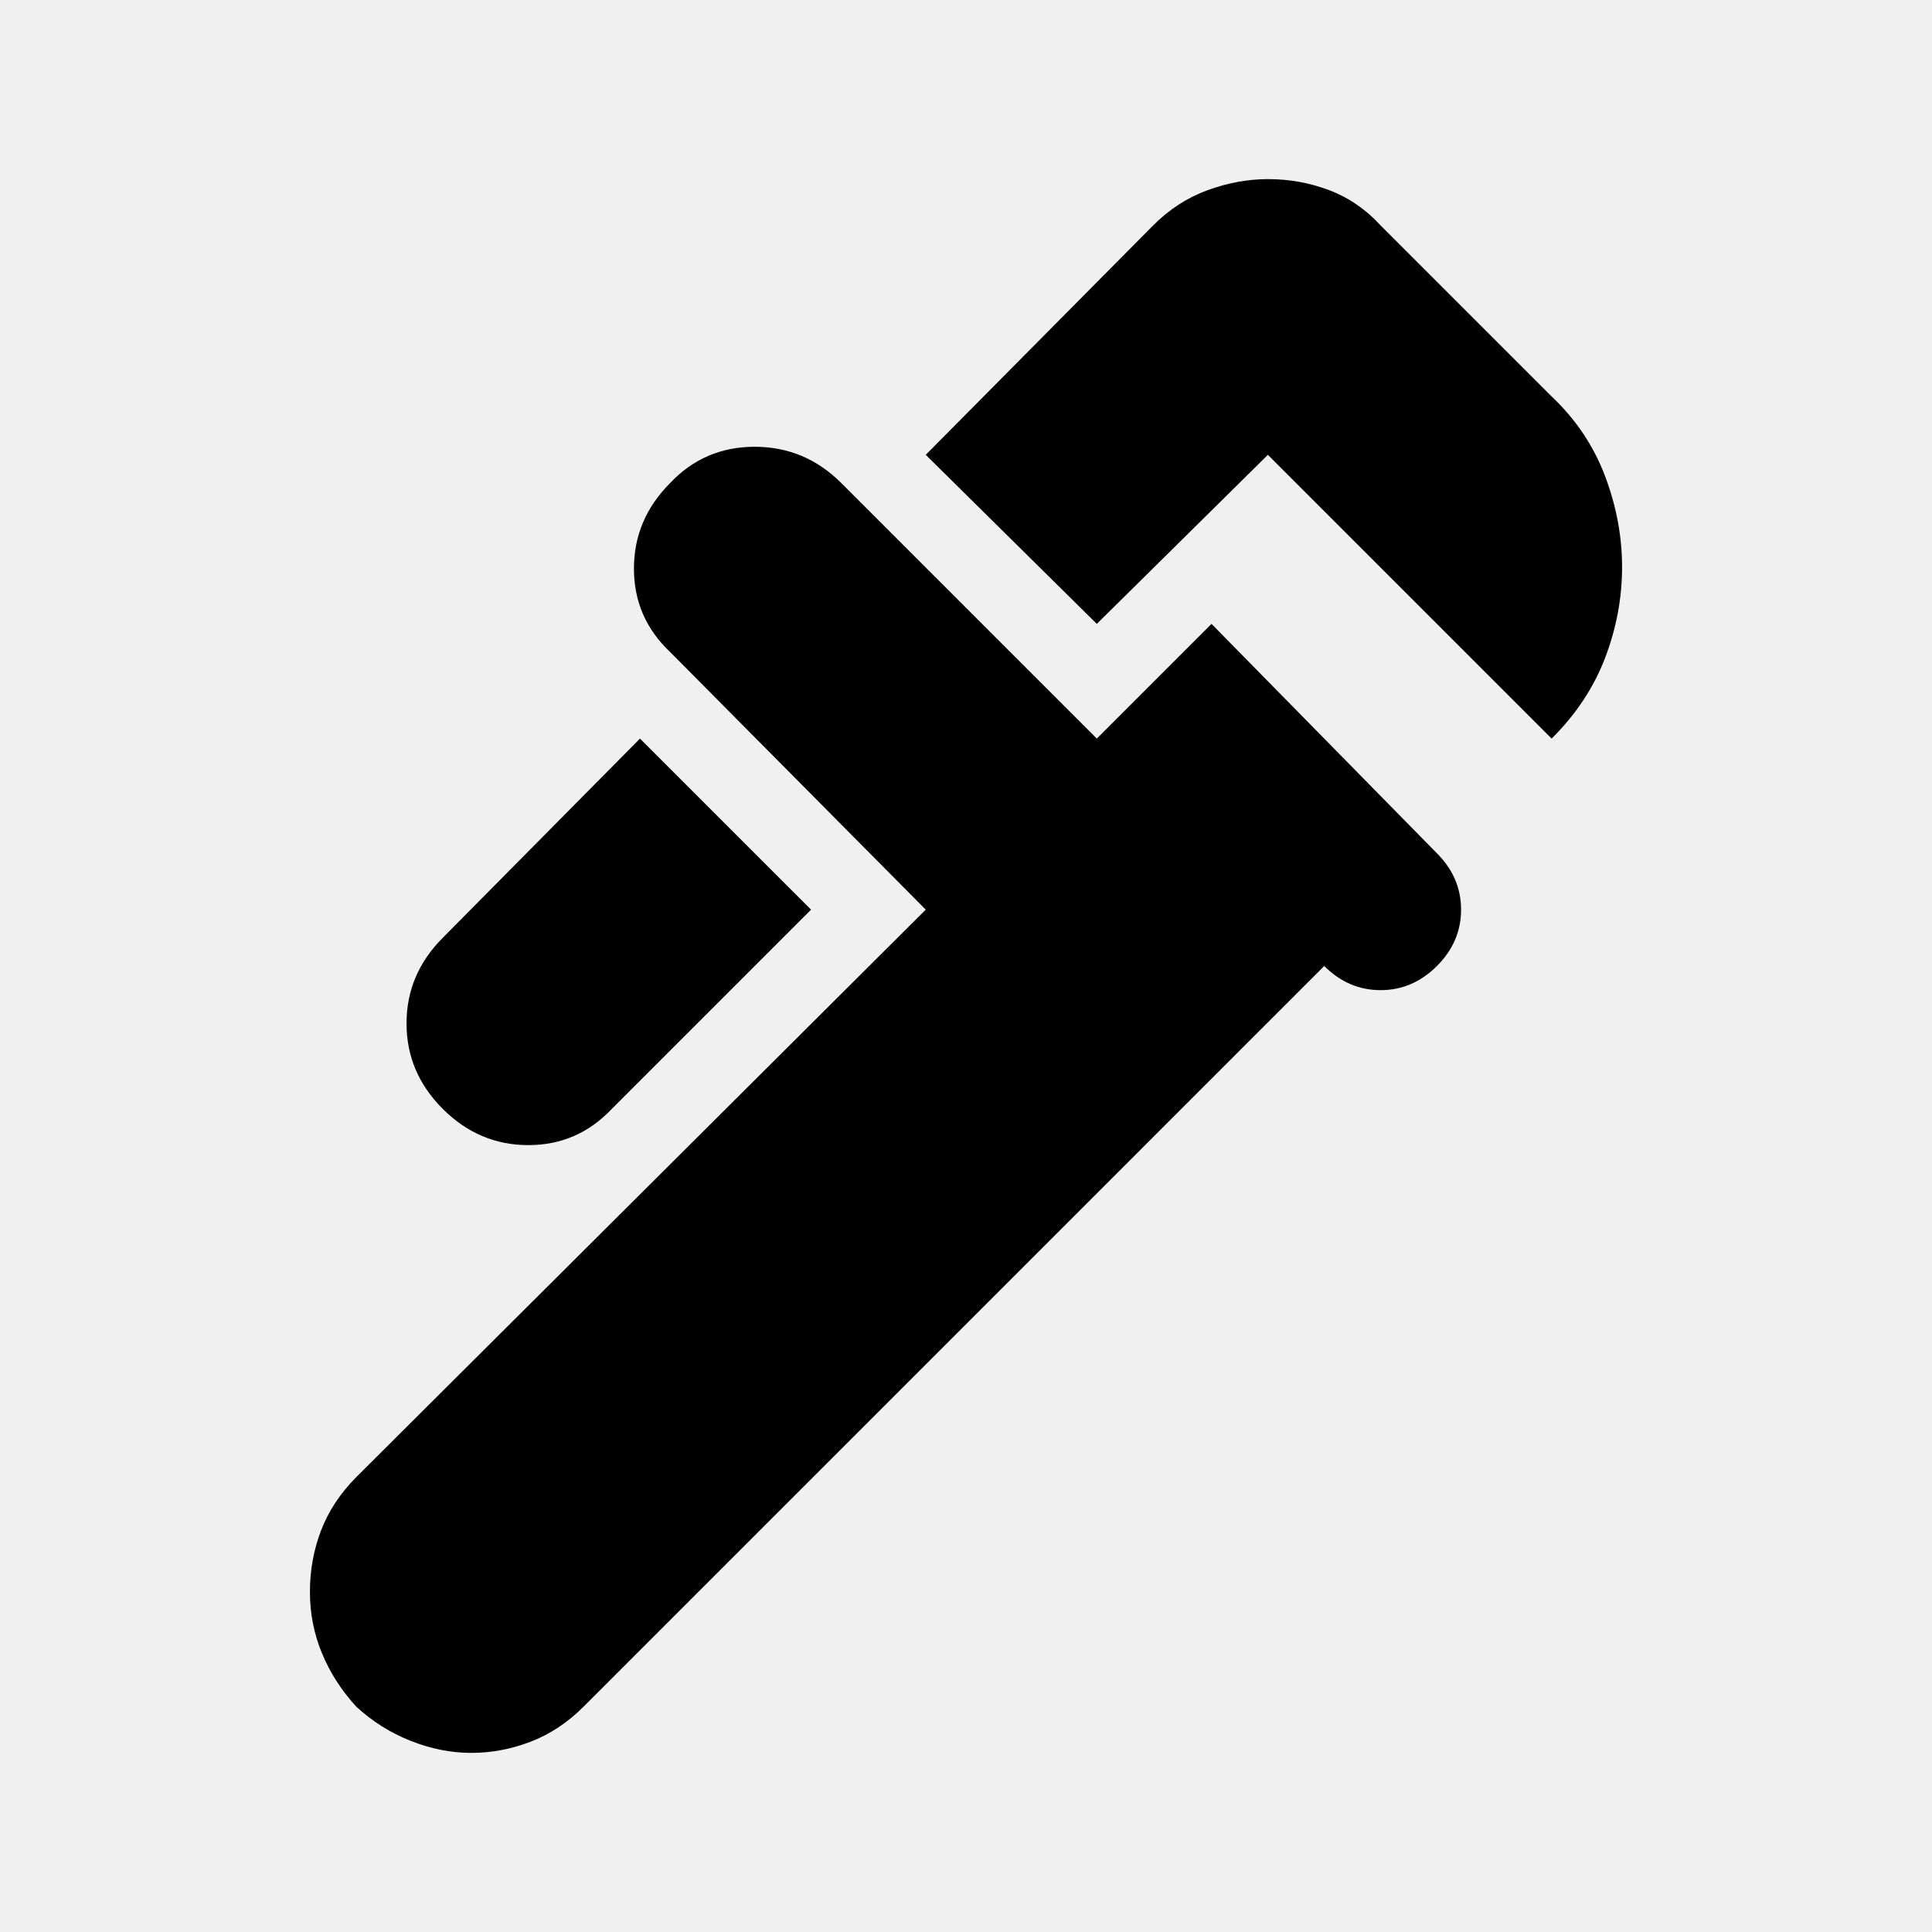
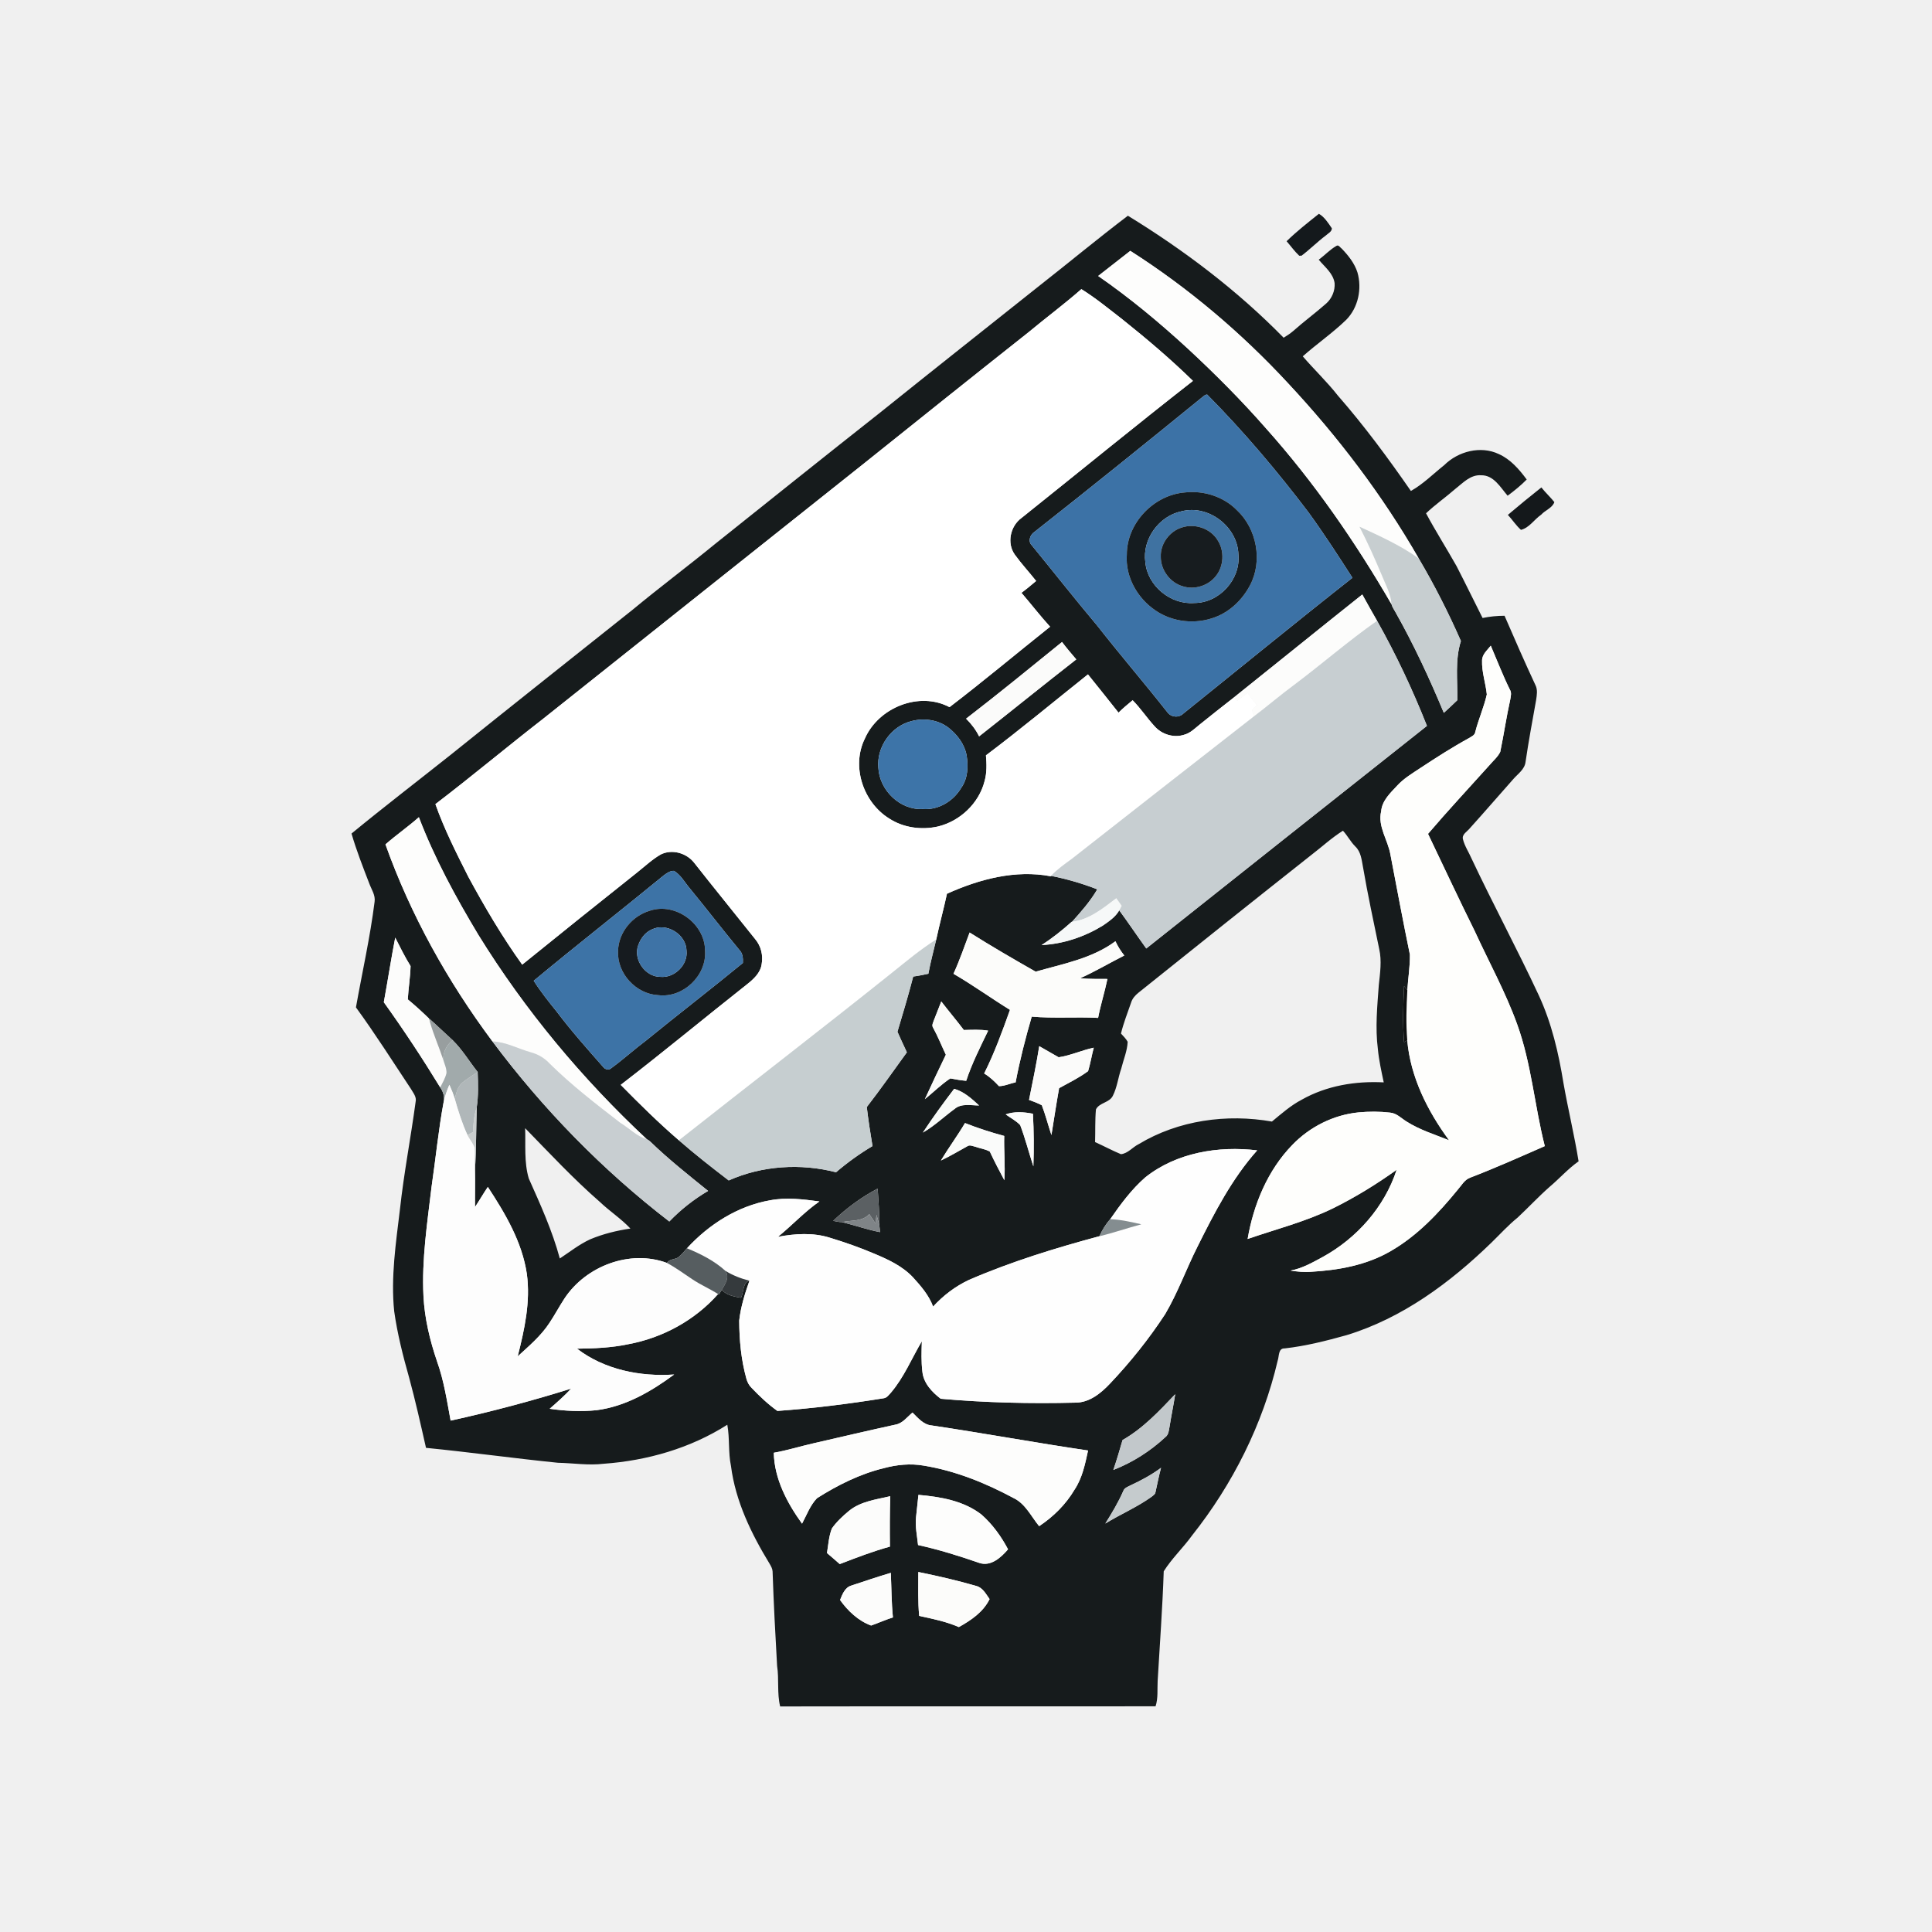
- <svg xmlns="http://www.w3.org/2000/svg" width="1em" height="1em" viewBox="0 0 24 24">
-   <path d="M0 0h24v24H0z" fill="none" />
-   <path fill="currentColor" d="M19.275 9.175L15.75 5.65l-2.125 2.1l-2.125-2.1l2.825-2.85q.3-.3.675-.437t.75-.138q.4 0 .763.138t.637.437l2.125 2.125q.45.425.663.988t.212 1.137t-.212 1.125t-.663 1M5.5 13.775q-.45-.45-.45-1.062t.45-1.063l2.45-2.475l2.125 2.125L7.6 13.775q-.425.45-1.037.45t-1.063-.45M4.425 21.2q-.275-.3-.425-.662t-.15-.763t.138-.762t.437-.663L11.5 11.3L8.325 8.1q-.45-.425-.45-1.037T8.325 6q.425-.45 1.05-.45T10.45 6l3.175 3.175L15.05 7.75l2.8 2.85q.3.3.3.7t-.3.7t-.7.3t-.7-.3l-9.2 9.2q-.3.3-.663.438t-.737.137t-.75-.15t-.675-.425" />
+ <svg xmlns="http://www.w3.org/2000/svg" width="1024pt" height="1024pt" viewBox="0 0 1024 1024">
+   <path fill="#14191c" d="M681.93 127.85c5.34-5.24 11.28-9.86 17.11-14.53 2.86 1.58 5 4.92 6.88 7.71-.07 1.85-2 2.63-3.17 3.75-4.49 3.36-8.45 7.38-12.91 10.75-.31.01-.92.01-1.22.01-2.49-2.33-4.47-5.13-6.69-7.69" />
+   <path fill="#161b1c" d="M550.09 152.09c15.96-12.51 31.56-25.48 47.71-37.75 29.86 18.3 58.02 39.61 82.55 64.66 1.78-1.09 3.54-2.24 5.14-3.61 5.63-5.03 11.74-9.49 17.4-14.5 3.03-2.65 4.79-6.83 4.48-10.85-.79-5.27-5.26-8.55-8.42-12.41 3.22-2.32 5.92-5.35 9.39-7.31 1.15-.76 2 .96 2.86 1.51 3.47 3.62 6.71 7.68 8.27 12.53 2.49 8.64.44 18.65-5.94 25.14-7.21 6.99-15.53 12.7-23.04 19.36 6.09 7.08 12.89 13.52 18.67 20.88 13.96 15.98 26.57 33.06 38.64 50.48 6.53-3.65 11.84-9.06 17.67-13.69 7.36-7.32 19.3-10.44 28.9-5.88 6.26 2.79 10.82 8.11 14.82 13.5-3.11 3.16-6.55 5.96-10.12 8.59-3.83-4.43-7.34-10.95-14.04-10.84-5.72-.4-9.71 4.15-13.82 7.34-5.03 4.4-10.54 8.21-15.38 12.82 5.08 9.49 10.88 18.59 16.16 27.97 4.7 9.12 9.18 18.36 13.81 27.52 3.83-.8 7.73-1.17 11.64-1.18 5.33 12.32 10.72 24.63 16.39 36.79 1.23 2.45.73 5.26.35 7.85-1.95 10.94-4.01 21.85-5.61 32.85-.48 3.99-4.14 6.34-6.57 9.17-7.67 8.63-15.19 17.38-22.93 25.94-1.38 1.79-4.34 3.19-3.68 5.84.91 3.67 3.1 6.85 4.59 10.3 11.45 24.3 24.2 47.96 35.55 72.31 6.86 14.75 10.57 30.72 13.15 46.72 2.44 13.84 5.76 27.52 8.01 41.39-5.65 3.96-10.19 9.19-15.46 13.6-5.85 5.17-11.17 10.91-16.87 16.23-4.96 4-9.23 8.75-13.79 13.18-21.91 21.3-47.33 40.13-76.89 49.13-10.75 3-21.63 5.76-32.74 7.01-3.52-.17-2.91 4.11-3.73 6.44-7.9 33.79-23.83 65.55-45.38 92.69-4.72 6.56-10.74 12.17-15.03 19.02-.65 19.39-2.1 38.74-3.22 58.11-.25 4.48.32 9.09-1.11 13.44-66.32.07-132.64-.05-198.97.07-1.73-7.04-.52-14.37-1.62-21.5-.96-16.67-1.83-33.35-2.39-50.03-.06-1.45-.81-2.73-1.49-3.94-9.74-15.95-18.18-33.26-20.57-51.99-1.5-7.21-.61-14.62-1.94-21.85-19.57 12.47-42.47 19.02-65.51 20.68-8.08.97-16.16-.35-24.25-.52-23.34-2.36-46.59-5.6-69.94-7.91-2.82-12.45-5.6-24.92-8.95-37.24-3.27-11.55-6.23-23.23-7.91-35.14-1.85-18.04.9-36.07 3.04-53.96 2.08-19.12 5.75-38.01 8.32-57.06.62-2.62-1.31-4.76-2.5-6.87-9.61-14.47-18.9-29.15-29.13-43.19 3.32-18.65 7.52-37.14 9.88-55.95.54-3.49-1.64-6.51-2.79-9.64-3.37-8.77-6.82-17.51-9.44-26.54 17.3-14.22 35.1-27.86 52.64-41.8 31.99-25.71 64.17-51.2 96.28-76.77 14.42-11.95 29.42-23.16 43.9-35.02 29.13-23.25 58.21-46.56 87.48-69.63 27.73-22.29 55.65-44.33 83.48-66.49m31.96-5.82c16.91 11.71 32.74 24.89 47.86 38.82 14.33 13.31 28.16 27.18 41.05 41.9 25.52 28.55 47.37 60.19 66.57 93.27.38 1.51 1.35 2.79 2.08 4.16 9.72 17.21 18.06 35.16 25.65 53.4 2.43-2.19 4.81-4.43 7.15-6.7.2-10.45-1.34-21.21 1.9-31.36-6.58-14.99-14.02-29.66-22.34-43.74-19.24-33.53-42.8-64.5-69.15-92.75-24.81-26.81-52.93-50.65-83.74-70.31-5.68 4.43-11.37 8.85-17.03 13.31m-36.99 29.89c-29.19 23.09-58.24 46.34-87.28 69.6-56.64 44.97-113.13 90.09-169.75 135.09-19.23 14.92-37.89 30.58-57.25 45.35 4.69 13.29 11.09 25.92 17.43 38.49 8.68 16.02 17.94 31.78 28.57 46.59 20.19-16.33 40.42-32.59 60.76-48.73 4.16-3.29 8.06-7.01 12.68-9.67 5.92-2.96 13.52-.82 17.59 4.26 10.71 13.63 21.68 27.07 32.47 40.64 3.09 3.65 4.27 8.61 3.41 13.3-.66 4.63-4.35 7.94-7.83 10.69-22.36 17.65-44.3 35.85-66.87 53.23 9.97 10.12 20.07 20.12 30.84 29.39 8.52 7.43 17.43 14.4 26.4 21.27 17.71-7.88 38.18-9.17 56.88-4.33 6.04-5.17 12.5-9.83 19.33-13.89-1.16-6.87-2.21-13.77-3.03-20.68 7.36-9.47 14.19-19.32 21.25-29.01-1.71-3.62-3.37-7.25-5-10.89 2.91-9.72 5.84-19.44 8.36-29.28 2.7-.34 5.37-.9 8.03-1.48 1.13-6.1 2.74-12.09 4.17-18.13 1.74-8.13 3.94-16.15 5.69-24.27 17.1-7.71 36.18-12.83 54.98-9.27l.19-.19c8.36 1.63 16.55 4.04 24.5 7.13-3.68 6.3-8.5 11.78-13.36 17.17l-.21.04c-5.02 4.49-10.28 8.7-15.96 12.32 11.47-.55 22.65-4.33 32.43-10.29 3.25-2.26 6.77-4.58 8.74-8.12 4.89 6.66 9.48 13.53 14.33 20.23 49.57-39.35 99.12-78.73 148.76-117.98-7.56-19.13-16.34-37.76-26.42-55.69-2.62-4.65-5.32-9.26-7.85-13.96-22.79 18.14-45.41 36.48-68.16 54.66-5.96 4.7-11.95 9.35-17.84 14.13-2.62 2.07-5.05 4.66-8.39 5.54-5.47 1.81-11.85-.14-15.64-4.43-4.11-4.43-7.42-9.55-11.69-13.85-2.56 2.12-5.13 4.22-7.48 6.58-5.4-6.76-10.74-13.57-16.2-20.28-17.99 14.34-35.69 29.07-54.07 42.91.4 4.53.53 9.2-.71 13.63-2.98 11.79-13.03 21.3-24.8 24.1-8.72 1.95-18.28.65-25.82-4.28-13.75-8.55-20.15-27.65-12.83-42.38 7.19-16.37 28.73-25.17 44.86-16.62 18.06-13.82 35.51-28.45 53.3-42.62-5.28-5.81-10.07-12.02-15.18-17.97 2.69-1.98 5.23-4.14 7.78-6.29-3.69-4.68-7.77-9.06-11.25-13.89-4.45-6.1-2.44-15.23 3.56-19.55 30.28-24.18 60.26-48.74 90.8-72.6-11.85-11.6-24.52-22.33-37.47-32.67-7.09-5.48-14.03-11.22-21.66-15.96-9.09 7.97-18.8 15.18-28.09 22.91m91.82 34.65c-29.62 24.12-59.37 48.12-89.39 71.73-1.76 1.68-2.57 4.63-.61 6.49 11.56 14.15 22.87 28.53 34.64 42.52 12.14 15.51 25 30.45 37.19 45.93 1.97 2.74 6.08 3.11 8.49.72 29.87-24 59.51-48.27 89.62-71.96-7.54-11.73-15.11-23.45-23.32-34.72-16.57-21.87-34.35-42.85-53.64-62.36-1.25-.1-2.05 1.05-2.98 1.65m-124.83 170.1c2.78 2.74 5.16 5.87 6.9 9.38 17.22-13.52 34.22-27.33 51.5-40.79-2.57-3.03-5.17-6.05-7.56-9.23-16.85 13.67-33.65 27.39-50.84 40.64m273.48-30.86c-.22 6.11 1.9 11.98 2.52 18.01-1.52 6.76-4.41 13.15-6.12 19.87-.24 1.84-2.12 2.47-3.46 3.35-8.77 4.8-17.18 10.22-25.53 15.71-4.36 2.9-8.95 5.6-12.51 9.52-3.6 3.86-7.91 7.86-8.38 13.46-1.92 8.14 3.58 15.23 4.9 22.95 3.39 17.69 6.69 35.41 10.33 53.06.1 6.29-.98 12.56-1.36 18.85-.43-.53-1.29-1.6-1.73-2.14-.46 9.87-.77 19.8-.01 29.66.43-.22 1.28-.68 1.7-.9 1.71 19.46 10.74 37.38 22.16 52.92-7.59-3.06-15.53-5.48-22.47-9.89-2.83-1.72-5.28-4.44-8.75-4.76-5.58-.66-11.24-.65-16.83-.12-13.26 1.32-25.84 7.67-35.05 17.25-13.07 13.45-20.54 31.53-23.67 49.83 15.11-5.21 30.72-9.17 45.15-16.2 11.83-5.84 23.11-12.79 33.83-20.46-6.43 19.74-21.1 36.28-39.2 46.22-5.42 2.93-10.91 6.08-17.04 7.2 3.61.54 7.27.94 10.94.62 14.52-.82 29.39-3.52 42.11-10.93 14.08-8.1 25.41-20.1 35.59-32.59 1.99-2.25 3.54-5.23 6.51-6.33 13.39-5.13 26.48-11.01 39.61-16.75-5.46-21.41-7.08-43.74-14.66-64.61-6.15-17.03-14.93-32.92-22.47-49.34-8.47-17.08-16.53-34.36-24.76-51.55 10.57-12.39 21.7-24.3 32.58-36.42 1.93-2.3 4.37-4.3 5.7-7.03 1.9-9.16 3.24-18.43 5.27-27.56.29-1.8.9-3.8-.18-5.45-3.75-7.59-6.77-15.5-10.11-23.27-1.83 2.38-4.59 4.56-4.61 7.82M483.2 382.18c-10.83 2.64-18.71 13.73-17.65 24.84.62 11.84 11.48 22.43 23.51 21.78 8.33.66 16.31-4.2 20.45-11.29 3.49-4.92 3.73-11.26 2.84-17.01-1.08-6.04-4.99-11.23-9.77-14.91-5.46-4.12-12.85-5.12-19.38-3.41m-278.9 65.36c13.37 37.48 32.95 72.56 56.7 104.42 26.77 35.84 58.29 68.16 93.75 95.46a95.6 95.6 0 0 1 20.56-16.21c-10.4-8.42-20.94-16.73-30.56-26.05-.59-.52-1.19-1.03-1.91-1.32-34.3-32.03-64.64-68.41-89.31-108.37-12-19.97-23.19-40.53-31.52-62.33-5.71 5.03-11.98 9.4-17.71 14.4m490.75 5.59c-30.68 24.25-61.25 48.64-91.75 73.11-1.68 1.37-3.15 3.04-3.8 5.16-1.87 5.43-4.01 10.8-5.36 16.4 1.25 1.38 2.64 2.7 3.55 4.36-.22 4.89-2.24 9.48-3.4 14.2-1.66 4.74-2.17 9.88-4.45 14.4-1.78 3.75-7.2 3.61-8.97 7.26-.52 5.74-.28 11.54-.46 17.31 4.6 2.06 9.05 4.47 13.7 6.41 3.67-.33 6.22-3.77 9.46-5.34 20.96-12.64 46.65-16.18 70.58-11.95 5.03-4.15 9.95-8.53 15.76-11.57 13.16-7.46 28.52-9.98 43.5-9.2-1.24-5.85-2.55-11.7-3.11-17.65-1.45-11.31-.32-22.69.5-33.99.67-6.31 1.63-12.77.21-19.05-2.97-14.44-6.09-28.83-8.58-43.36-.73-3.82-1.07-8.11-4.06-10.95-2.55-2.52-4.16-5.78-6.58-8.38-5.96 3.73-11.16 8.56-16.74 12.83m-343.2 10.8c-22.88 18.76-46.21 36.99-68.97 55.89 3.62 5.7 7.83 10.98 12.08 16.24 7.71 10.2 16.19 19.79 24.66 29.37.98 1.42 3.05 1.98 4.4.7 6.34-4.63 12.15-9.94 18.44-14.65 16.97-13.84 34.35-27.19 51.28-41.09.15-2.54-.07-5.19-1.99-7.06-8.92-10.81-17.46-21.92-26.36-32.75-2.6-3.09-4.6-6.91-8.17-9-2.06-.09-3.79 1.22-5.37 2.35m162.07 30.33c-2.76 7.32-5.29 14.75-8.55 21.86 10.25 5.95 19.86 12.91 29.94 19.13-4.07 11.42-8.24 22.86-13.68 33.72 2.99 1.79 5.49 4.18 7.84 6.71 2.98.01 5.86-1.46 8.82-1.98 2.23-11.76 5.2-23.38 8.55-34.87 11.68 1.03 23.46.06 35.18.67 1.32-6.95 3.5-13.7 4.94-20.63-4.79-.09-9.6.15-14.37-.42 7.97-3.58 15.5-8.07 23.3-12.01-1.84-2.34-3.46-4.85-4.68-7.56-12.37 9.18-27.83 11.97-42.3 16.13-11.78-6.71-23.52-13.52-34.99-20.75m-304.44 2.69c-2.21 11.38-3.96 22.85-6.05 34.25 10.53 14.67 20.49 29.76 29.9 45.17 1.58 2.27 2.4 4.87 1.82 7.65-2.77 14.88-4.2 29.96-6.4 44.92-2.29 19.26-5.27 38.59-4.3 58.04.6 11.83 3.39 23.42 7.2 34.6 3.63 10.14 5.24 20.83 7.19 31.38a764 764 0 0 0 63.89-16.97c-3.55 3.82-7.47 7.26-11.39 10.69 8.22 1.18 16.59 1.6 24.86.75 15.3-1.98 28.91-9.89 41.11-18.91-18.01 1.24-36.92-2.55-51.48-13.69 9.08-.1 18.2-.49 27.11-2.36 18.2-3.35 35.37-12.68 47.65-26.6l.41.25c.51-.82 1.02-1.63 1.53-2.44 2.66 2.83 6.57 3.55 10.22 4.15 1.55-2.92.75-7.98 4.47-9.02-2.42 6.84-4.61 13.86-5.42 21.1.04 10.34 1.01 20.77 3.79 30.77.49 1.85 1.4 3.6 2.8 4.95 4.22 4.4 8.66 8.64 13.65 12.19 18.83-1.36 37.6-3.7 56.24-6.7 1.78-.19 2.8-1.79 3.92-2.97 6.94-8.14 11-18.15 16.4-27.27-.17 5.38-.37 10.79.29 16.15.58 6.04 5.1 10.83 9.71 14.34 23.69 2.09 47.55 2.66 71.34 2.06 7.46.02 13.53-4.95 18.38-10.09 10.79-11.4 20.66-23.71 29.25-36.85 6.74-11.42 11.19-24 17.16-35.81 8.92-17.89 18.21-35.93 31.6-50.96-20.55-2.47-42.77 1.16-59.3 14.31-7.3 6.37-13.1 14.26-18.6 22.18-2.39 2.63-4.25 5.77-5.72 9.01-23.49 6.32-46.81 13.49-69.16 23.17-7.2 3.37-13.62 8.27-18.99 14.13-2.19-5.96-6.41-10.83-10.61-15.45-5.59-5.98-13.13-9.48-20.55-12.59-7.69-3.26-15.57-6.05-23.56-8.46-8.89-2.82-18.47-2.19-27.51-.48 7.48-6.06 14.04-13.22 21.96-18.75-8.66-1.16-17.51-2.27-26.18-.6-17.08 3-32.41 12.78-44 25.43-1.5 1.69-2.91 3.48-4.71 4.86-1.9 1.15-4.58.8-5.9 2.9-19.62-7.26-42.9 1.63-54.28 18.79-2.8 4.28-5.19 8.8-8.03 13.05-4.48 6.86-10.82 12.2-16.81 17.69 3.61-14.21 6.86-28.97 4.86-43.69-2.5-16.95-11.44-32.02-20.68-46.12-2.36 3.48-4.45 7.13-6.79 10.64-.08-6.48.11-12.95-.03-19.42.68-11.08.61-22.19.92-33.29.95-6.22.75-12.6.51-18.87-4.46-5.59-8.11-11.82-13.25-16.85-4.11-3.72-8.08-7.59-12.24-11.26l.13 1.4-.4-1.59c-3.63-3.52-7.37-6.95-11.27-10.17.33-5.9 1.3-11.74 1.47-17.64-3.01-4.87-5.56-10-8.13-15.1m289.41 33.84c-1.3 3.34-2.63 6.68-3.93 10.03-.37 1.19-1.24 2.58-.44 3.8 2.56 4.66 4.53 9.61 6.8 14.41-3.82 7.8-7.46 15.68-11.12 23.55 4.51-3.65 8.63-7.79 13.49-11 2.78.55 5.58 1.02 8.42 1.27 3.02-9.2 7.45-17.87 11.63-26.58-4.27-.71-8.6-.42-12.89-.35-3.88-5.13-8.05-10.03-11.96-15.13m46.52 52.19c2.31.79 4.59 1.7 6.78 2.82 1.97 5.17 3.34 10.55 5.09 15.8 1.34-8.29 2.59-16.59 4.07-24.85 5.19-2.88 10.6-5.49 15.37-9.04 1.23-4.07 1.89-8.3 2.99-12.41-6.29 1.33-12.28 4.15-18.6 5.08-3.46-1.92-6.84-3.97-10.29-5.89-1.5 9.54-3.53 19-5.41 28.49m-56.28 17.32c6.09-3.49 11.19-8.42 16.84-12.55 3.58-3.09 8.66-1.82 12.96-1.83-3.93-3.6-7.94-7.3-13.2-8.82-5.77 7.56-11.38 15.25-16.6 23.2m43.9-9.65c2.56 1.88 5.5 3.33 7.7 5.68 2.71 7.14 4.6 14.59 6.97 21.85.36-9.28.26-18.59-.22-27.87-4.72-.93-9.86-1.32-14.45.34m-34.35 24.46c4.78-2.25 9.32-4.99 13.96-7.53 1.33-.99 2.92-.06 4.33.22 2.52.91 5.31 1.23 7.65 2.56 2.41 5.14 5.03 10.17 7.71 15.18.53-7.82-.31-15.65-.07-23.47-7.04-1.9-14.01-4.13-20.79-6.83-4.02 6.78-8.71 13.13-12.79 19.87m-220.34-17.15c.31 8.87-.64 18.05 1.93 26.67 6.18 13.85 12.48 27.7 16.44 42.39 5.3-3.5 10.32-7.5 16.12-10.17 6.81-2.85 14.01-4.62 21.3-5.69-4.91-5.25-11-9.17-16.19-14.12-14-12.19-26.66-25.81-39.6-39.08m163.26 49.11c1.55.24 3.11.74 4.71.68 6.73 1.67 13.29 3.99 20.12 5.31-.09-1.24-.21-2.47-.38-3.68.13-6.48-.48-12.94-.87-19.39-8.62 4.48-16.54 10.39-23.58 17.08m153.38 116.18c-1.52 5.31-3.11 10.61-4.88 15.85 10.18-3.96 19.6-9.97 27.59-17.41 1.76-1.35 1.83-3.7 2.22-5.68.91-5.7 2.09-11.35 2.97-17.04-8.49 8.94-17.07 18.13-27.9 24.28m-120.47-8.14c-14.5 3.16-28.95 6.57-43.42 9.89-7.01 1.58-13.87 3.77-20.96 4.99.27 13.81 7.07 26.62 14.97 37.58 2.46-4.58 4.28-9.71 7.93-13.5 10.97-6.94 22.78-12.86 35.46-15.93 6.83-1.84 14.02-2.56 21.02-1.35 16.77 2.72 32.76 9.18 47.66 17.19 6.33 3 9.34 9.75 13.6 14.92 7.54-5 14.11-11.5 18.74-19.32 4.14-6.2 5.62-13.62 7.18-20.78-27.66-4.08-55.17-9.15-82.81-13.27-4.42-.36-7.32-3.98-10.24-6.85-2.85 2.36-5.23 5.79-9.13 6.43m124.75 32.13c-1.47.79-3.34 1.32-3.92 3.08-2.63 6.01-6.02 11.64-9.5 17.19 8.03-4.94 16.8-8.65 24.48-14.16.8-.7 1.94-1.27 2.1-2.44.99-4.32 1.78-8.68 2.96-12.96-4.99 3.73-10.49 6.67-16.12 9.29M450 800.78c-3.34 2.77-6.58 5.77-9.08 9.33-1.64 4.13-1.88 8.67-2.6 13.03 2.25 1.95 4.55 3.85 6.76 5.85 8.76-3.37 17.53-6.76 26.59-9.25-.1-8.91-.1-17.82.19-26.72-7.51 1.76-15.68 2.72-21.86 7.76m35.53 3.29c-.54 4.97.54 9.9 1.06 14.83 11.04 2.42 21.85 5.8 32.53 9.5 6.08 2.02 11.51-2.95 15.16-7.23-3.63-6.87-8.24-13.26-14.08-18.41-9.51-7.38-21.74-9.42-33.41-10.45-.39 3.92-.83 7.84-1.26 11.76m-34.36 36.33c-3.4 1.05-4.71 4.64-5.92 7.63 4.15 5.83 9.71 11.08 16.47 13.54 3.87-1.38 7.63-3.06 11.55-4.31-.79-7.85-.77-15.75-1.12-23.62-7.05 2.09-14 4.46-20.98 6.76m35.56-7.21c.03 7.75-.28 15.54.46 23.28 7.12 1.51 14.32 3.01 21.03 5.91 6.45-3.6 12.96-7.98 16.28-14.83-1.89-2.62-3.54-5.95-6.88-6.91-10.17-2.96-20.51-5.33-30.89-7.45" />
+   <g fill="#fdfdfc">
+     <path d="M582.05 146.27c5.66-4.46 11.35-8.88 17.03-13.31 30.81 19.66 58.93 43.5 83.74 70.31 26.35 28.25 49.91 59.22 69.15 92.75-9.68-6.96-20.6-11.87-31.39-16.83 4.28 8.34 8.15 16.89 11.76 25.55 2.01 5.06 4.87 9.95 5.19 15.52-19.2-33.08-41.05-64.72-66.57-93.27-12.89-14.72-26.72-28.59-41.05-41.9-15.12-13.93-30.95-27.11-47.86-38.82M204.3 447.54c5.73-5 12-9.37 17.71-14.4 8.33 21.8 19.52 42.36 31.52 62.33 24.67 39.96 55.01 76.34 89.31 108.37-5.39-1.56-9.32-5.86-14.03-8.69-12.91-9.97-25.88-19.95-37.51-31.44-2.71-2.97-6.25-4.99-10.12-6.01-6.74-1.91-13.06-5.43-20.18-5.74-23.75-31.86-43.33-66.94-56.7-104.42M474.51 755.11c3.9-.64 6.28-4.07 9.13-6.43 2.92 2.87 5.82 6.49 10.24 6.85 27.64 4.12 55.15 9.19 82.81 13.27-1.56 7.16-3.04 14.58-7.18 20.78-4.63 7.82-11.2 14.32-18.74 19.32-4.26-5.17-7.27-11.92-13.6-14.92-14.9-8.01-30.89-14.47-47.66-17.19-7-1.21-14.19-.49-21.02 1.35-12.68 3.07-24.49 8.99-35.46 15.93-3.65 3.79-5.47 8.92-7.93 13.5-7.9-10.96-14.7-23.77-14.97-37.58 7.09-1.22 13.95-3.41 20.96-4.99 14.47-3.32 28.92-6.73 43.42-9.89" />
+     <path d="M485.53 804.07c.43-3.92.87-7.84 1.26-11.76 11.67 1.03 23.9 3.07 33.41 10.45 5.84 5.15 10.45 11.54 14.08 18.41-3.65 4.28-9.08 9.25-15.16 7.23-10.68-3.7-21.49-7.08-32.53-9.5-.52-4.93-1.6-9.86-1.06-14.83" />
+   </g>
+   <path fill="#fff" d="M545.06 176.16c9.29-7.73 19-14.94 28.09-22.91 7.63 4.74 14.57 10.48 21.66 15.96 12.95 10.34 25.62 21.07 37.47 32.67-30.54 23.86-60.52 48.42-90.8 72.6-6 4.32-8.01 13.45-3.56 19.55 3.48 4.83 7.56 9.21 11.25 13.89-2.55 2.15-5.09 4.31-7.78 6.29 5.11 5.95 9.9 12.16 15.18 17.97-17.79 14.17-35.24 28.8-53.3 42.62-16.13-8.55-37.67.25-44.86 16.62-7.32 14.73-.92 33.83 12.83 42.38 7.54 4.93 17.1 6.23 25.82 4.28 11.77-2.8 21.82-12.31 24.8-24.1 1.24-4.43 1.11-9.1.71-13.63 18.38-13.84 36.08-28.57 54.07-42.91 5.46 6.71 10.8 13.52 16.2 20.28 2.35-2.36 4.92-4.46 7.48-6.58 4.27 4.3 7.58 9.42 11.69 13.85 3.79 4.29 10.17 6.24 15.64 4.43 3.34-.88 5.77-3.47 8.39-5.54 5.89-4.78 11.88-9.43 17.84-14.13.47.41 1.43 1.23 1.91 1.64 1.81-1.38 3.62-2.78 5.44-4.15 1.64 2.24 3.3 4.47 5.03 6.65-.9.77-2.06 1.39-2.55 2.51.19 1.12.59 2.18.94 3.27-32.2 25.12-64.38 50.28-96.5 75.5-3.85 2.82-7.8 5.56-11.07 9.07l-.19.19c-18.8-3.56-37.88 1.56-54.98 9.27-1.75 8.12-3.95 16.14-5.69 24.27-8.35 5.2-15.86 11.6-23.54 17.71-37.36 29.89-75.29 59.07-112.85 88.71-10.77-9.27-20.87-19.27-30.84-29.39 22.57-17.38 44.51-35.58 66.87-53.23 3.48-2.75 7.17-6.06 7.83-10.69.86-4.69-.32-9.65-3.41-13.3-10.79-13.57-21.76-27.01-32.47-40.64-4.07-5.08-11.67-7.22-17.59-4.26-4.62 2.66-8.52 6.38-12.68 9.67-20.34 16.14-40.57 32.4-60.76 48.73-10.63-14.81-19.89-30.57-28.57-46.59-6.34-12.57-12.74-25.2-17.43-38.49 19.36-14.77 38.02-30.43 57.25-45.35 56.62-45 113.11-90.12 169.75-135.09 29.04-23.26 58.09-46.51 87.28-69.6" />
+   <path fill="#3c72a6" d="M636.88 210.81c.93-.6 1.73-1.75 2.98-1.65 19.29 19.51 37.07 40.49 53.64 62.36 8.21 11.27 15.78 22.99 23.32 34.72-30.11 23.69-59.75 47.96-89.62 71.96-2.41 2.39-6.52 2.02-8.49-.72-12.19-15.48-25.05-30.42-37.19-45.93-11.77-13.99-23.08-28.37-34.64-42.52-1.96-1.86-1.15-4.81.61-6.49 30.02-23.61 59.77-47.61 89.39-71.73M628.1 261c-16.57 1.29-30.93 16.27-30.86 32.99-.87 11.66 5.6 23.08 15.14 29.52 9.15 6.33 21.45 7.55 31.78 3.56 7.94-3 14.35-9.31 18.3-16.73 6.88-12.84 3.73-29.99-6.85-39.9-7.05-7.22-17.58-10.54-27.51-9.44" />
+   <path fill="#14181b" d="M799.2 272.9a707 707 0 0 1 17.75-14.55c2.15 2.71 4.71 5.07 6.89 7.77-1.04 3.12-4.88 4.3-7.01 6.69-3.64 2.5-6.3 6.96-10.69 8.02-2.64-2.34-4.56-5.36-6.94-7.93" />
+   <path fill="#151c20" d="M628.1 261c9.93-1.1 20.46 2.22 27.51 9.44 10.58 9.91 13.73 27.06 6.85 39.9-3.95 7.42-10.36 13.73-18.3 16.73-10.33 3.99-22.63 2.77-31.78-3.56-9.54-6.44-16.01-17.86-15.14-29.52-.07-16.72 14.29-31.7 30.86-32.99m-1.91 10.01c-11.96 2.49-20.89 14.85-19.13 27 1.13 12.55 13.43 22.6 25.92 21.59 13.21.03 24.63-12.44 23.4-25.61-.33-14.73-15.83-26.74-30.19-22.98" />
+   <path fill="#3f72a1" d="M626.19 271.01c14.36-3.76 29.86 8.25 30.19 22.98 1.23 13.17-10.19 25.64-23.4 25.61-12.49 1.01-24.79-9.04-25.92-21.59-1.76-12.15 7.17-24.51 19.13-27m.15 8.59c-6.44 2.01-11.33 8.57-11.1 15.37-.13 7.04 4.94 13.94 11.76 15.8 6.16 1.97 13.43-.35 17.4-5.42 4.26-5.22 4.66-13.29 1.02-18.92-3.78-6.37-12.14-9.16-19.08-6.83" />
+   <path fill="#171c1f" d="M626.34 279.6c6.94-2.33 15.3.46 19.08 6.83 3.64 5.63 3.24 13.7-1.02 18.92-3.97 5.07-11.24 7.39-17.4 5.42-6.82-1.86-11.89-8.76-11.76-15.8-.23-6.8 4.66-13.36 11.1-15.37" />
+   <path fill="#c7ced0" d="M720.58 279.19c10.79 4.96 21.71 9.87 31.39 16.83 8.32 14.08 15.76 28.75 22.34 43.74-3.24 10.15-1.7 20.91-1.9 31.36-2.34 2.27-4.72 4.51-7.15 6.7-7.59-18.24-15.93-36.19-25.65-53.4-.73-1.37-1.7-2.65-2.08-4.16-.32-5.57-3.18-10.46-5.19-15.52-3.61-8.66-7.48-17.21-11.76-25.55" />
+   <g fill="#fcfcfb">
+     <path d="M653.88 369.75c22.75-18.18 45.37-36.52 68.16-54.66 2.53 4.7 5.23 9.31 7.85 13.96-15.16 10.64-29.14 22.83-43.94 33.94-7.27 5.34-14.1 11.25-21.3 16.68-.35-1.09-.75-2.15-.94-3.27.49-1.12 1.65-1.74 2.55-2.51-1.73-2.18-3.39-4.41-5.03-6.65-1.82 1.37-3.63 2.77-5.44 4.15-.48-.41-1.44-1.23-1.91-1.64M209.48 496.95c2.57 5.1 5.12 10.23 8.13 15.1-.17 5.9-1.14 11.74-1.47 17.64 3.9 3.22 7.64 6.65 11.27 10.17l.4 1.59c1.96 6.88 4.89 13.46 7.14 20.26.66 2.31 1.83 4.61 1.7 7.07-.63 2.7-2.09 5.12-3.32 7.59-9.41-15.41-19.37-30.5-29.9-45.17 2.09-11.4 3.84-22.87 6.05-34.25M450 800.78c6.18-5.04 14.35-6 21.86-7.76-.29 8.9-.29 17.81-.19 26.72-9.06 2.49-17.83 5.88-26.59 9.25-2.21-2-4.51-3.9-6.76-5.85.72-4.36.96-8.9 2.6-13.03 2.5-3.56 5.74-6.56 9.08-9.33M451.17 840.4c6.98-2.3 13.93-4.67 20.98-6.76.35 7.87.33 15.77 1.12 23.62-3.92 1.25-7.68 2.93-11.55 4.31-6.76-2.46-12.32-7.71-16.47-13.54 1.21-2.99 2.52-6.58 5.92-7.63" />
+   </g>
+   <path fill="#c7ced1" d="M729.89 329.05c10.08 17.93 18.86 36.56 26.42 55.69-49.64 39.25-99.19 78.63-148.76 117.98-4.85-6.7-9.44-13.57-14.33-20.23l1.26-2.37c-.95-1.34-1.89-2.67-2.83-4.01-7.03 5.32-14.36 11.38-23.43 12.43 4.86-5.39 9.68-10.87 13.36-17.17-7.95-3.09-16.14-5.5-24.5-7.13 3.27-3.51 7.22-6.25 11.07-9.07 32.12-25.22 64.3-50.38 96.5-75.5 7.2-5.43 14.03-11.34 21.3-16.68 14.8-11.11 28.78-23.3 43.94-33.94" />
+   <g fill="#fbfbfa">
+     <path d="M512.05 380.91c17.19-13.25 33.99-26.97 50.84-40.64 2.39 3.18 4.99 6.2 7.56 9.23-17.28 13.46-34.28 27.27-51.5 40.79-1.74-3.51-4.12-6.64-6.9-9.38M545.41 582.98c1.88-9.49 3.91-18.95 5.41-28.49 3.45 1.92 6.83 3.97 10.29 5.89 6.32-.93 12.31-3.75 18.6-5.08-1.1 4.11-1.76 8.34-2.99 12.41-4.77 3.55-10.18 6.16-15.37 9.04-1.48 8.26-2.73 16.56-4.07 24.85-1.75-5.25-3.12-10.63-5.09-15.8-2.19-1.12-4.47-2.03-6.78-2.82" />
+   </g>
+   <path fill="#fefefc" d="M785.53 350.05c.02-3.26 2.78-5.44 4.61-7.82 3.34 7.77 6.36 15.68 10.11 23.27 1.08 1.65.47 3.65.18 5.45-2.03 9.13-3.37 18.4-5.27 27.56-1.33 2.73-3.77 4.73-5.7 7.03-10.88 12.12-22.01 24.03-32.58 36.42 8.23 17.19 16.29 34.47 24.76 51.55 7.54 16.42 16.32 32.31 22.47 49.34 7.58 20.87 9.2 43.2 14.66 64.61-13.13 5.74-26.22 11.62-39.61 16.75-2.97 1.1-4.52 4.08-6.51 6.33-10.18 12.49-21.51 24.49-35.59 32.59-12.72 7.41-27.59 10.11-42.11 10.93-3.67.32-7.33-.08-10.94-.62 6.13-1.12 11.62-4.27 17.04-7.2 18.1-9.94 32.77-26.48 39.2-46.22-10.72 7.67-22 14.62-33.83 20.46-14.43 7.03-30.04 10.99-45.15 16.2 3.13-18.3 10.6-36.38 23.67-49.83 9.21-9.58 21.79-15.93 35.05-17.25 5.59-.53 11.25-.54 16.83.12 3.47.32 5.92 3.04 8.75 4.76 6.94 4.41 14.88 6.83 22.47 9.89-11.42-15.54-20.45-33.46-22.16-52.92-.74-8.86-.48-17.76.04-26.62.38-6.29 1.46-12.56 1.36-18.85-3.64-17.65-6.94-35.37-10.33-53.06-1.32-7.72-6.82-14.81-4.9-22.95.47-5.6 4.78-9.6 8.38-13.46 3.56-3.92 8.15-6.62 12.51-9.52 8.35-5.49 16.76-10.91 25.53-15.71 1.34-.88 3.22-1.51 3.46-3.35 1.71-6.72 4.6-13.11 6.12-19.87-.62-6.03-2.74-11.9-2.52-18.01" />
+   <path fill="#3d74a8" d="M483.2 382.18c6.53-1.71 13.92-.71 19.38 3.41 4.78 3.68 8.69 8.87 9.77 14.91.89 5.75.65 12.09-2.84 17.01-4.14 7.09-12.12 11.95-20.45 11.29-12.03.65-22.89-9.94-23.51-21.78-1.06-11.11 6.82-22.2 17.65-24.84" />
+   <path fill="#3d73a6" d="M351.85 463.93c1.58-1.13 3.31-2.44 5.37-2.35 3.57 2.09 5.57 5.91 8.17 9 8.9 10.83 17.44 21.94 26.36 32.75 1.92 1.87 2.14 4.52 1.99 7.06-16.93 13.9-34.31 27.25-51.28 41.09-6.29 4.71-12.1 10.02-18.44 14.65-1.35 1.28-3.42.72-4.4-.7-8.47-9.58-16.95-19.17-24.66-29.37-4.25-5.26-8.46-10.54-12.08-16.24 22.76-18.9 46.09-37.13 68.97-55.89m-7.49 18.79c-9.28 2.76-16.54 11.49-16.78 21.29-.61 11.91 9.51 22.87 21.38 23.45 13.07 1.59 25.65-10.39 24.73-23.51.03-14.3-15.7-25.87-29.33-21.23" />
+   <path fill="#f6f8f8" d="M591.65 476.11c.94 1.34 1.88 2.67 2.83 4.01l-1.26 2.37c-1.97 3.54-5.49 5.86-8.74 8.12-9.78 5.96-20.96 9.74-32.43 10.29 5.68-3.62 10.94-7.83 15.96-12.32l.21-.04c9.07-1.05 16.4-7.11 23.43-12.43" />
+   <path fill="#161b1f" d="M344.36 482.72c13.63-4.64 29.36 6.93 29.33 21.23.92 13.12-11.66 25.1-24.73 23.51-11.87-.58-21.99-11.54-21.38-23.45.24-9.8 7.5-18.53 16.78-21.29m1.06 9.94c-3.51 1.52-5.93 4.86-7.16 8.39-2.7 7.52 3.68 16.71 11.7 16.7 7.47.74 14.72-6.27 13.91-13.83-.14-8.7-10.61-15.16-18.45-11.26" />
+   <path fill="#3e73a6" d="M345.42 492.66c7.84-3.9 18.31 2.56 18.45 11.26.81 7.56-6.44 14.57-13.91 13.83-8.02.01-14.4-9.18-11.7-16.7 1.23-3.53 3.65-6.87 7.16-8.39" />
+   <g fill="#fcfcfa">
+     <path d="M513.92 494.26c11.47 7.23 23.21 14.04 34.99 20.75 14.47-4.16 29.93-6.95 42.3-16.13 1.22 2.71 2.84 5.22 4.68 7.56-7.8 3.94-15.33 8.43-23.3 12.01 4.77.57 9.58.33 14.37.42-1.44 6.93-3.62 13.68-4.94 20.63-11.72-.61-23.5.36-35.18-.67-3.35 11.49-6.32 23.11-8.55 34.87-2.96.52-5.84 1.99-8.82 1.98-2.35-2.53-4.85-4.92-7.84-6.71 5.44-10.86 9.61-22.3 13.68-33.72-10.08-6.22-19.69-13.18-29.94-19.13 3.26-7.11 5.79-14.54 8.55-21.86M486.73 833.19c10.38 2.12 20.72 4.49 30.89 7.45 3.34.96 4.99 4.29 6.88 6.91-3.32 6.85-9.83 11.23-16.28 14.83-6.71-2.9-13.91-4.4-21.03-5.91-.74-7.74-.43-15.53-.46-23.28" />
+   </g>
+   <path fill="#c6ced0" d="M472.68 515.68c7.68-6.11 15.19-12.51 23.54-17.71-1.43 6.04-3.04 12.03-4.17 18.13-2.66.58-5.33 1.14-8.03 1.48-2.52 9.84-5.45 19.56-8.36 29.28 1.63 3.64 3.29 7.27 5 10.89-7.06 9.69-13.89 19.54-21.25 29.01.82 6.91 1.87 13.81 3.03 20.68-6.83 4.06-13.29 8.72-19.33 13.89-18.7-4.84-39.17-3.55-56.88 4.33-8.97-6.87-17.88-13.84-26.4-21.27 37.56-29.64 75.49-58.82 112.85-88.71" />
+   <path fill="#0f1111" d="M744.19 522.69c.44.54 1.3 1.61 1.73 2.14-.52 8.86-.78 17.76-.04 26.62-.42.22-1.27.68-1.7.9-.76-9.86-.45-19.79.01-29.66" />
+   <path fill="#fbfbf9" d="M498.89 530.79c3.91 5.1 8.08 10 11.96 15.13 4.29-.07 8.62-.36 12.89.35-4.18 8.71-8.61 17.38-11.63 26.58-2.84-.25-5.64-.72-8.42-1.27-4.86 3.21-8.98 7.35-13.49 11 3.66-7.87 7.3-15.75 11.12-23.55-2.27-4.8-4.24-9.75-6.8-14.41-.8-1.22.07-2.61.44-3.8 1.3-3.35 2.63-6.69 3.93-10.03" />
+   <path fill="#989e9f" d="m227.81 541.45-.13-1.4c4.16 3.67 8.13 7.54 12.24 11.26-3.2 2.56-5.14 6.24-4.97 10.4-2.25-6.8-5.18-13.38-7.14-20.26" />
+   <path fill="#a1aaab" d="M234.95 561.71c-.17-4.16 1.77-7.84 4.97-10.4 5.14 5.03 8.79 11.26 13.25 16.85-2.71 1.91-5.61 3.57-8.17 5.71-2.49 2.14-3.18 5.51-3.97 8.55-.75-2.56-1.77-5.03-2.85-7.46-1.26 2.93-2.34 5.94-3.03 9.06.58-2.78-.24-5.38-1.82-7.65 1.23-2.47 2.69-4.89 3.32-7.59.13-2.46-1.04-4.76-1.7-7.07" />
+   <path fill="#c8ced1" d="M261 551.96c7.12.31 13.44 3.83 20.18 5.74 3.87 1.02 7.41 3.04 10.12 6.01 11.63 11.49 24.6 21.47 37.51 31.44 4.71 2.83 8.64 7.13 14.03 8.69.72.29 1.32.8 1.91 1.32 9.62 9.32 20.16 17.63 30.56 26.05a95.6 95.6 0 0 0-20.56 16.21c-35.46-27.3-66.98-59.62-93.75-95.46" />
+   <path fill="#b0b7b9" d="M245 573.87c2.56-2.14 5.46-3.8 8.17-5.71.24 6.27.44 12.65-.51 18.87-1.48 4.19-1.73 8.65-2.01 13.04-.97.51-1.93 1.02-2.89 1.55-2.83-6.18-4.87-12.68-6.73-19.2.79-3.04 1.48-6.41 3.97-8.55" />
+   <path fill="#fdfdfd" d="M235.15 584.02c.69-3.12 1.77-6.13 3.03-9.06 1.08 2.43 2.1 4.9 2.85 7.46 1.86 6.52 3.9 13.02 6.73 19.2 1.2 2.18 2.8 4.16 3.78 6.47.47 4.05-.18 8.15.2 12.23.14 6.47-.05 12.94.03 19.42 2.34-3.51 4.43-7.16 6.79-10.64 9.24 14.1 18.18 29.17 20.68 46.12 2 14.72-1.25 29.48-4.86 43.69 5.99-5.49 12.33-10.83 16.81-17.69 2.84-4.25 5.23-8.77 8.03-13.05 11.38-17.16 34.66-26.05 54.28-18.79 4.71 2.5 8.99 5.71 13.44 8.65 4.36 2.94 9.22 5.01 13.65 7.84-12.28 13.92-29.45 23.25-47.65 26.6-8.91 1.87-18.03 2.26-27.11 2.36 14.56 11.14 33.47 14.93 51.48 13.69-12.2 9.02-25.81 16.93-41.11 18.91-8.27.85-16.64.43-24.86-.75 3.92-3.43 7.84-6.87 11.39-10.69a764 764 0 0 1-63.89 16.97c-1.95-10.55-3.56-21.24-7.19-31.38-3.81-11.18-6.6-22.77-7.2-34.6-.97-19.45 2.01-38.78 4.3-58.04 2.2-14.96 3.63-30.04 6.4-44.92" />
+   <path fill="#f9fbf9" d="M489.13 600.3c5.22-7.95 10.83-15.64 16.6-23.2 5.26 1.52 9.27 5.22 13.2 8.82-4.3.01-9.38-1.26-12.96 1.83-5.65 4.13-10.75 9.06-16.84 12.55" />
+   <path fill="#cacece" d="M250.65 600.07c.28-4.39.53-8.85 2.01-13.04-.31 11.1-.24 22.21-.92 33.29-.38-4.08.27-8.18-.2-12.23-.98-2.31-2.58-4.29-3.78-6.47.96-.53 1.92-1.04 2.89-1.55" />
+   <path fill="#fbfcfb" d="M533.03 590.65c4.59-1.66 9.73-1.27 14.45-.34.48 9.28.58 18.59.22 27.87-2.37-7.26-4.26-14.71-6.97-21.85-2.2-2.35-5.14-3.8-7.7-5.68" />
+   <path fill="#fafbfa" d="M498.68 615.11c4.08-6.74 8.77-13.09 12.79-19.87 6.78 2.7 13.75 4.93 20.79 6.83-.24 7.82.6 15.65.07 23.47-2.68-5.01-5.3-10.04-7.71-15.18-2.34-1.33-5.13-1.65-7.65-2.56-1.41-.28-3-1.21-4.33-.22-4.64 2.54-9.18 5.28-13.96 7.53" />
+   <path fill="#fefefe" d="M607.03 624.03c16.53-13.15 38.75-16.78 59.3-14.31-13.39 15.03-22.68 33.07-31.6 50.96-5.97 11.81-10.42 24.39-17.16 35.81-8.59 13.14-18.46 25.45-29.25 36.85-4.85 5.14-10.92 10.11-18.38 10.09-23.79.6-47.65.03-71.34-2.06-4.61-3.51-9.13-8.3-9.71-14.34-.66-5.36-.46-10.77-.29-16.15-5.4 9.12-9.46 19.13-16.4 27.27-1.12 1.18-2.14 2.78-3.92 2.97-18.64 3-37.41 5.34-56.24 6.7-4.99-3.55-9.43-7.79-13.65-12.19-1.4-1.35-2.31-3.1-2.8-4.95-2.78-10-3.75-20.43-3.79-30.77.81-7.24 3-14.26 5.42-21.1-4.48-1.12-8.83-2.81-12.76-5.24-5.89-5.37-13.06-8.92-20.35-11.95 11.59-12.65 26.92-22.43 44-25.43 8.67-1.67 17.52-.56 26.18.6-7.92 5.53-14.48 12.69-21.96 18.75 9.04-1.71 18.62-2.34 27.51.48 7.99 2.41 15.87 5.2 23.56 8.46 7.42 3.11 14.96 6.61 20.55 12.59 4.2 4.62 8.42 9.49 10.61 15.45 5.37-5.86 11.79-10.76 18.99-14.13 22.35-9.68 45.67-16.85 69.16-23.17 7.48-1.79 14.76-4.33 22.19-6.32-5.42-1.24-10.89-2.5-16.47-2.69 5.5-7.92 11.3-15.81 18.6-22.18" />
+   <path fill="#5b6063" d="M441.6 647.07c7.04-6.69 14.96-12.6 23.58-17.08.39 6.45 1 12.91.87 19.39-.43-1.86-.95-3.68-1.48-5.5-.17 1.53-.34 3.07-.5 4.61-1.13-1.67-2.24-3.34-3.35-5.01-3.64 4.15-9.55 3.13-14.41 4.27-1.6.06-3.16-.44-4.71-.68" />
+   <path fill="#7f8487" d="M460.72 643.48c1.11 1.67 2.22 3.34 3.35 5.01.16-1.54.33-3.08.5-4.61.53 1.82 1.05 3.64 1.48 5.5.17 1.21.29 2.44.38 3.68-6.83-1.32-13.39-3.64-20.12-5.31 4.86-1.14 10.77-.12 14.41-4.27" />
+   <path fill="#848d90" d="M582.71 655.22c1.47-3.24 3.33-6.38 5.72-9.01 5.58.19 11.05 1.45 16.47 2.69-7.43 1.99-14.71 4.53-22.19 6.32" />
+   <path fill="#565d60" d="M359.4 666.48c1.8-1.38 3.21-3.17 4.71-4.86 7.29 3.03 14.46 6.58 20.35 11.95 2.45 3.43-.16 7.08-1.93 10.11-.51.81-1.02 1.62-1.53 2.44l-.41-.25c-4.43-2.83-9.29-4.9-13.65-7.84-4.45-2.94-8.73-6.15-13.44-8.65 1.32-2.1 4-1.75 5.9-2.9" />
+   <path fill="#353a3d" d="M384.46 673.57c3.93 2.43 8.28 4.12 12.76 5.24-3.72 1.04-2.92 6.1-4.47 9.02-3.65-.6-7.56-1.32-10.22-4.15 1.77-3.03 4.38-6.68 1.93-10.11" />
+   <path fill="#c2c8cb" d="M594.98 763.25c10.83-6.15 19.41-15.34 27.9-24.28-.88 5.69-2.06 11.34-2.97 17.04-.39 1.98-.46 4.33-2.22 5.68-7.99 7.44-17.41 13.45-27.59 17.41 1.77-5.24 3.36-10.54 4.88-15.85" />
+   <path fill="#c5cbcd" d="M599.26 787.24c5.63-2.62 11.13-5.56 16.12-9.29-1.18 4.28-1.97 8.64-2.96 12.96-.16 1.17-1.3 1.74-2.1 2.44-7.68 5.51-16.45 9.22-24.48 14.16 3.48-5.55 6.87-11.18 9.5-17.19.58-1.76 2.45-2.29 3.92-3.08" />
</svg>
